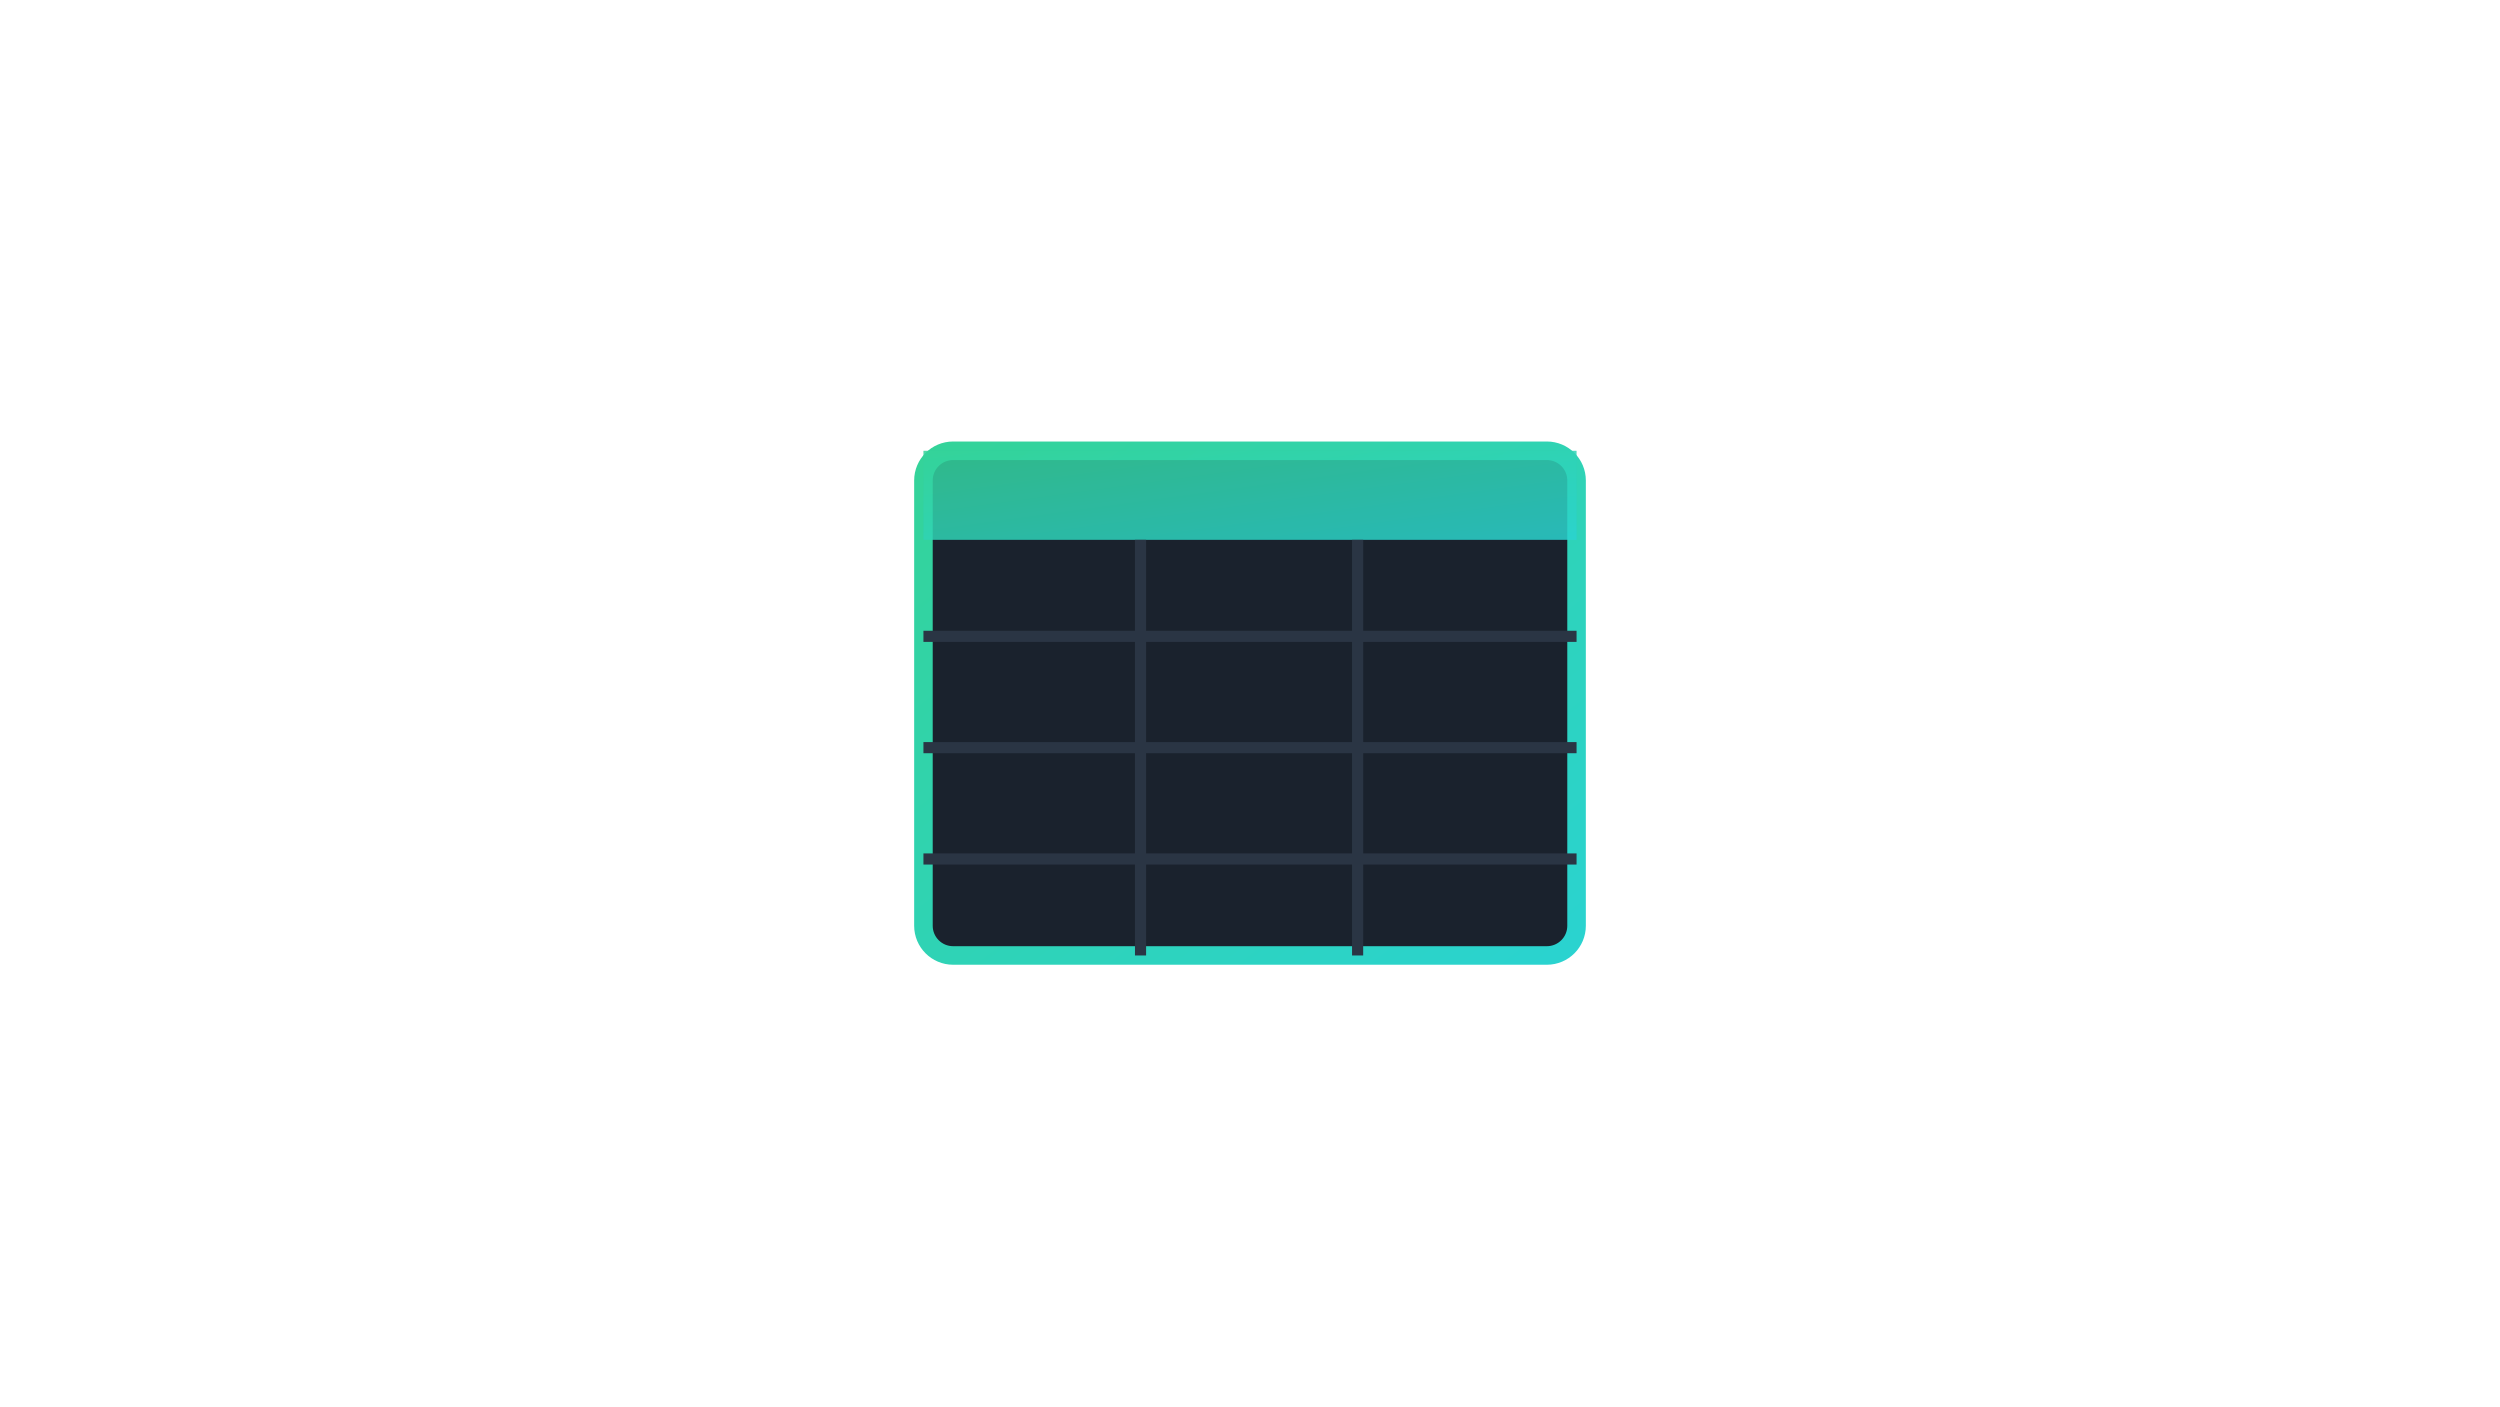
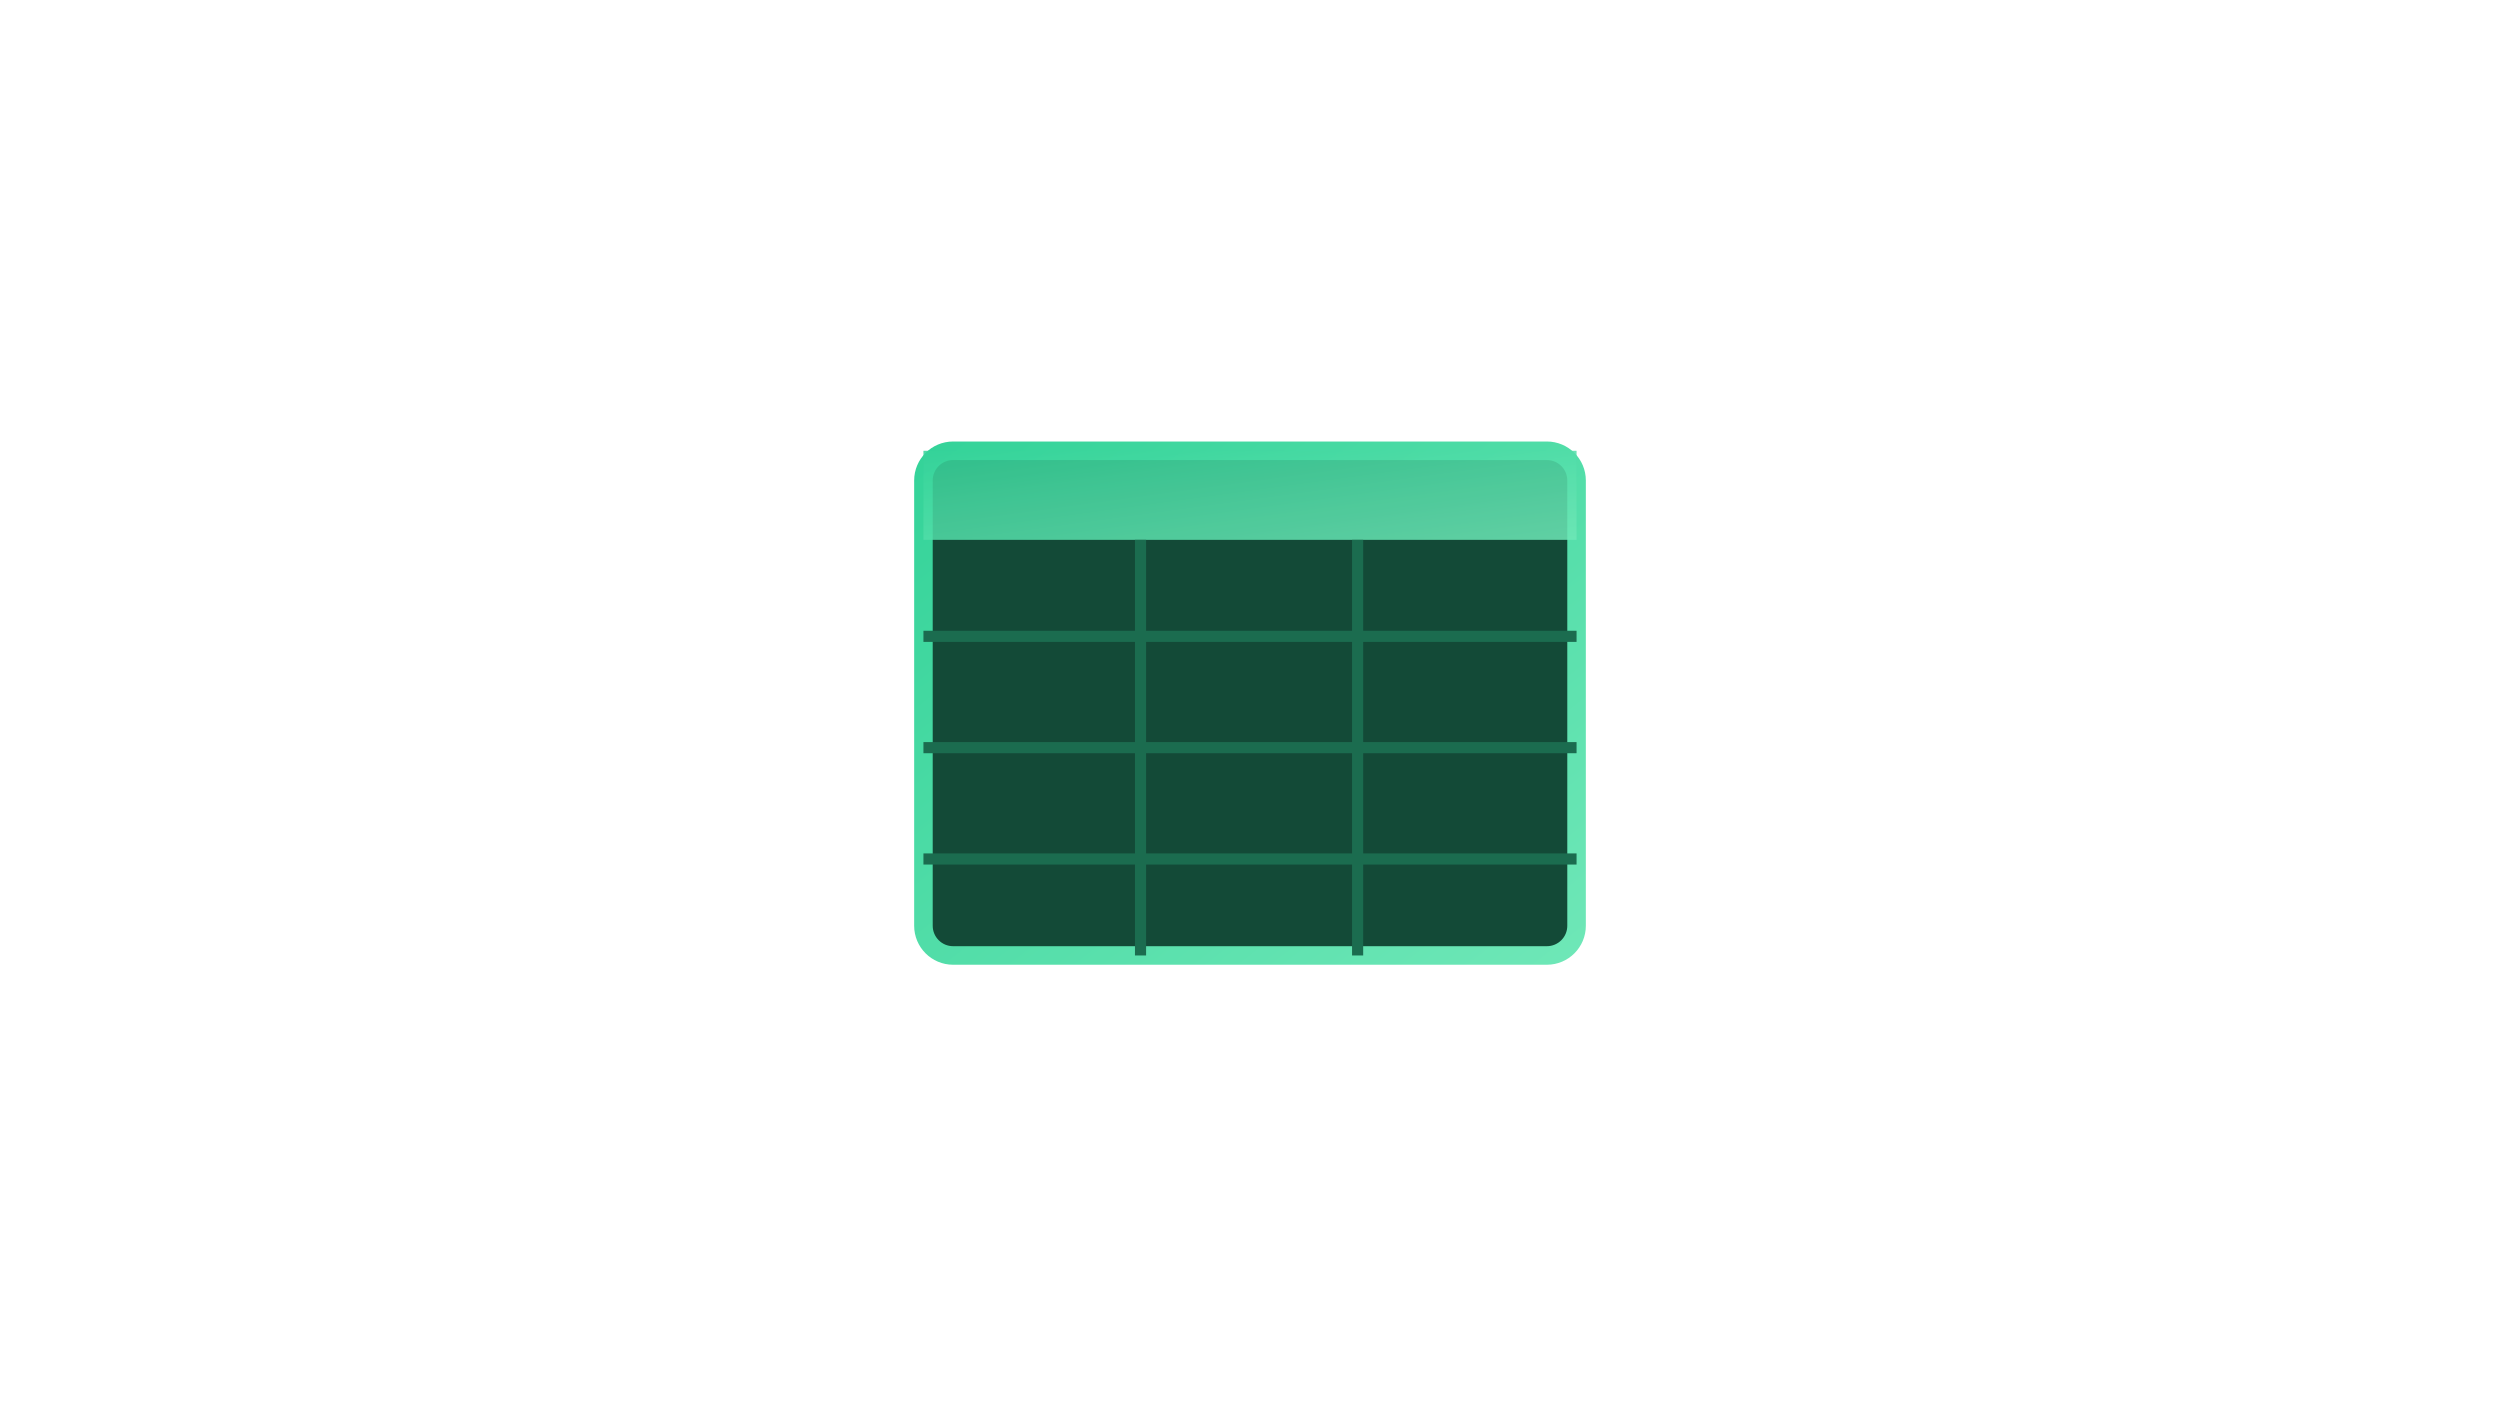
<svg xmlns="http://www.w3.org/2000/svg" viewBox="0 0 1280 720" width="1280" height="720" role="img" aria-label="js-editor-jsoncsv">
  <defs>
    <linearGradient id="ac" x1="0" y1="0" x2="1" y2="1">
      <stop offset="0" stop-color="#34d399" />
-       <stop offset="1" stop-color="#2ad3d0" />
+       <stop offset="1" stop-color="#6ee7b7" />
    </linearGradient>
    <linearGradient id="gWarm" x1="0%" y1="0%" x2="100%" y2="0%">
      <stop offset="0%" stop-color="#34d399" />
-       <stop offset="100%" stop-color="#2ad3d0" />
+       <stop offset="100%" stop-color="#6ee7b7" />
    </linearGradient>
    <linearGradient id="canvasGrad" x1="0%" y1="0%" x2="100%" y2="100%">
-       <stop offset="0%" stop-color="#0a0e14" />
-       <stop offset="45%" stop-color="#151c28" />
-       <stop offset="100%" stop-color="#0c1820" />
-     </linearGradient>
-     <linearGradient id="bg" x1="0" y1="0" x2="1" y2="1">
-       <stop offset="0" stop-color="#1e1b4b" />
-       <stop offset="0.55" stop-color="#0f3a4a" />
-       <stop offset="1" stop-color="#0f766e" />
+       <stop offset="0%" stop-color="#091a16" />
+       <stop offset="45%" stop-color="#103f2e" />
+       <stop offset="100%" stop-color="#071611" />
    </linearGradient>
    <radialGradient id="glowA" cx="18%" cy="22%" r="55%">
-       <stop offset="0%" stop-color="#34d399" stop-opacity="0.22" />
+       <stop offset="0%" stop-color="#34d399" stop-opacity="0.28" />
      <stop offset="100%" stop-color="#34d399" stop-opacity="0" />
    </radialGradient>
    <radialGradient id="glowB" cx="88%" cy="78%" r="50%">
-       <stop offset="0%" stop-color="#2ad3d0" stop-opacity="0.20" />
-       <stop offset="100%" stop-color="#2ad3d0" stop-opacity="0" />
+       <stop offset="0%" stop-color="#6ee7b7" stop-opacity="0.24" />
+       <stop offset="100%" stop-color="#6ee7b7" stop-opacity="0" />
    </radialGradient>
  </defs>
  <g transform="translate(396.8 116.8) scale(0.95)">
-     <rect x="80" y="120" width="352" height="272" rx="16" fill="#1a222d" stroke="url(#ac)" stroke-width="10" />
+     <rect x="80" y="120" width="352" height="272" rx="16" fill="#134a37" stroke="url(#ac)" stroke-width="10" />
    <rect x="80" y="120" width="352" height="48" fill="url(#ac)" opacity="0.85" />
-     <line x1="80" y1="220" x2="432" y2="220" stroke="#2a3544" stroke-width="6" />
-     <line x1="80" y1="280" x2="432" y2="280" stroke="#2a3544" stroke-width="6" />
-     <line x1="80" y1="340" x2="432" y2="340" stroke="#2a3544" stroke-width="6" />
-     <line x1="197" y1="168" x2="197" y2="392" stroke="#2a3544" stroke-width="6" />
-     <line x1="314" y1="168" x2="314" y2="392" stroke="#2a3544" stroke-width="6" />
+     <line x1="80" y1="220" x2="432" y2="220" stroke="#1b6c4f" stroke-width="6" />
+     <line x1="80" y1="280" x2="432" y2="280" stroke="#1b6c4f" stroke-width="6" />
+     <line x1="80" y1="340" x2="432" y2="340" stroke="#1b6c4f" stroke-width="6" />
+     <line x1="197" y1="168" x2="197" y2="392" stroke="#1b6c4f" stroke-width="6" />
+     <line x1="314" y1="168" x2="314" y2="392" stroke="#1b6c4f" stroke-width="6" />
  </g>
</svg>
